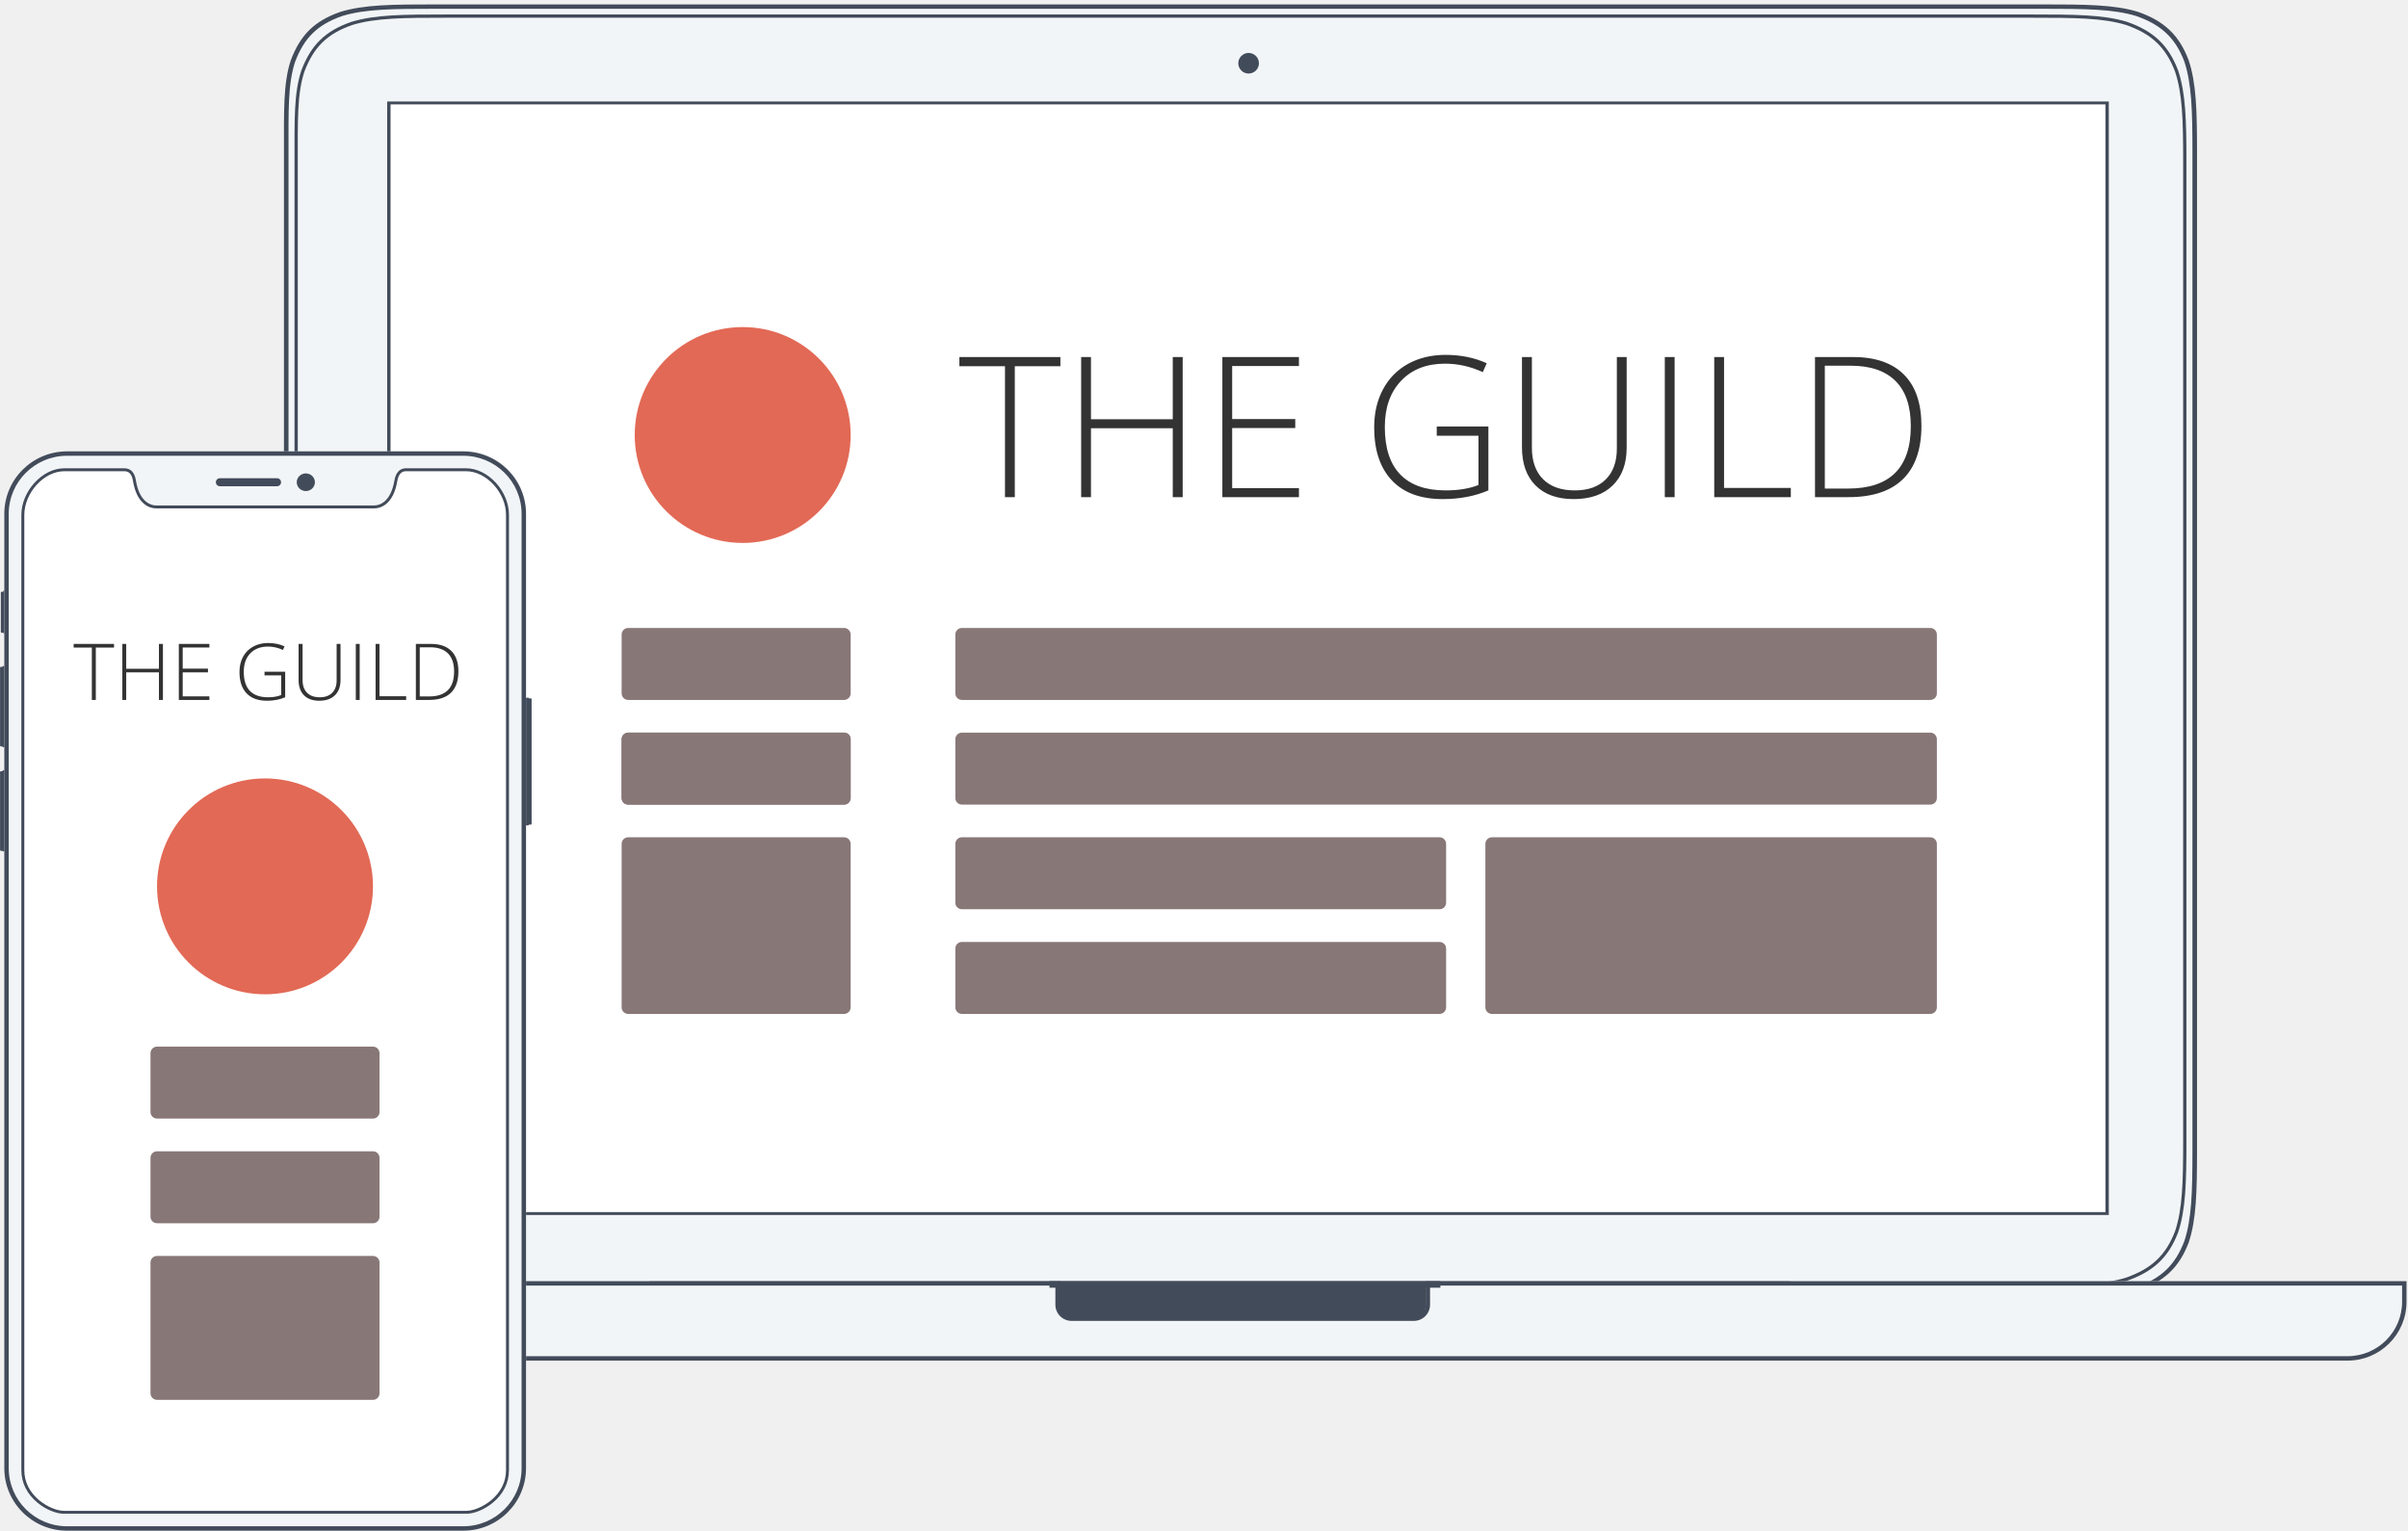
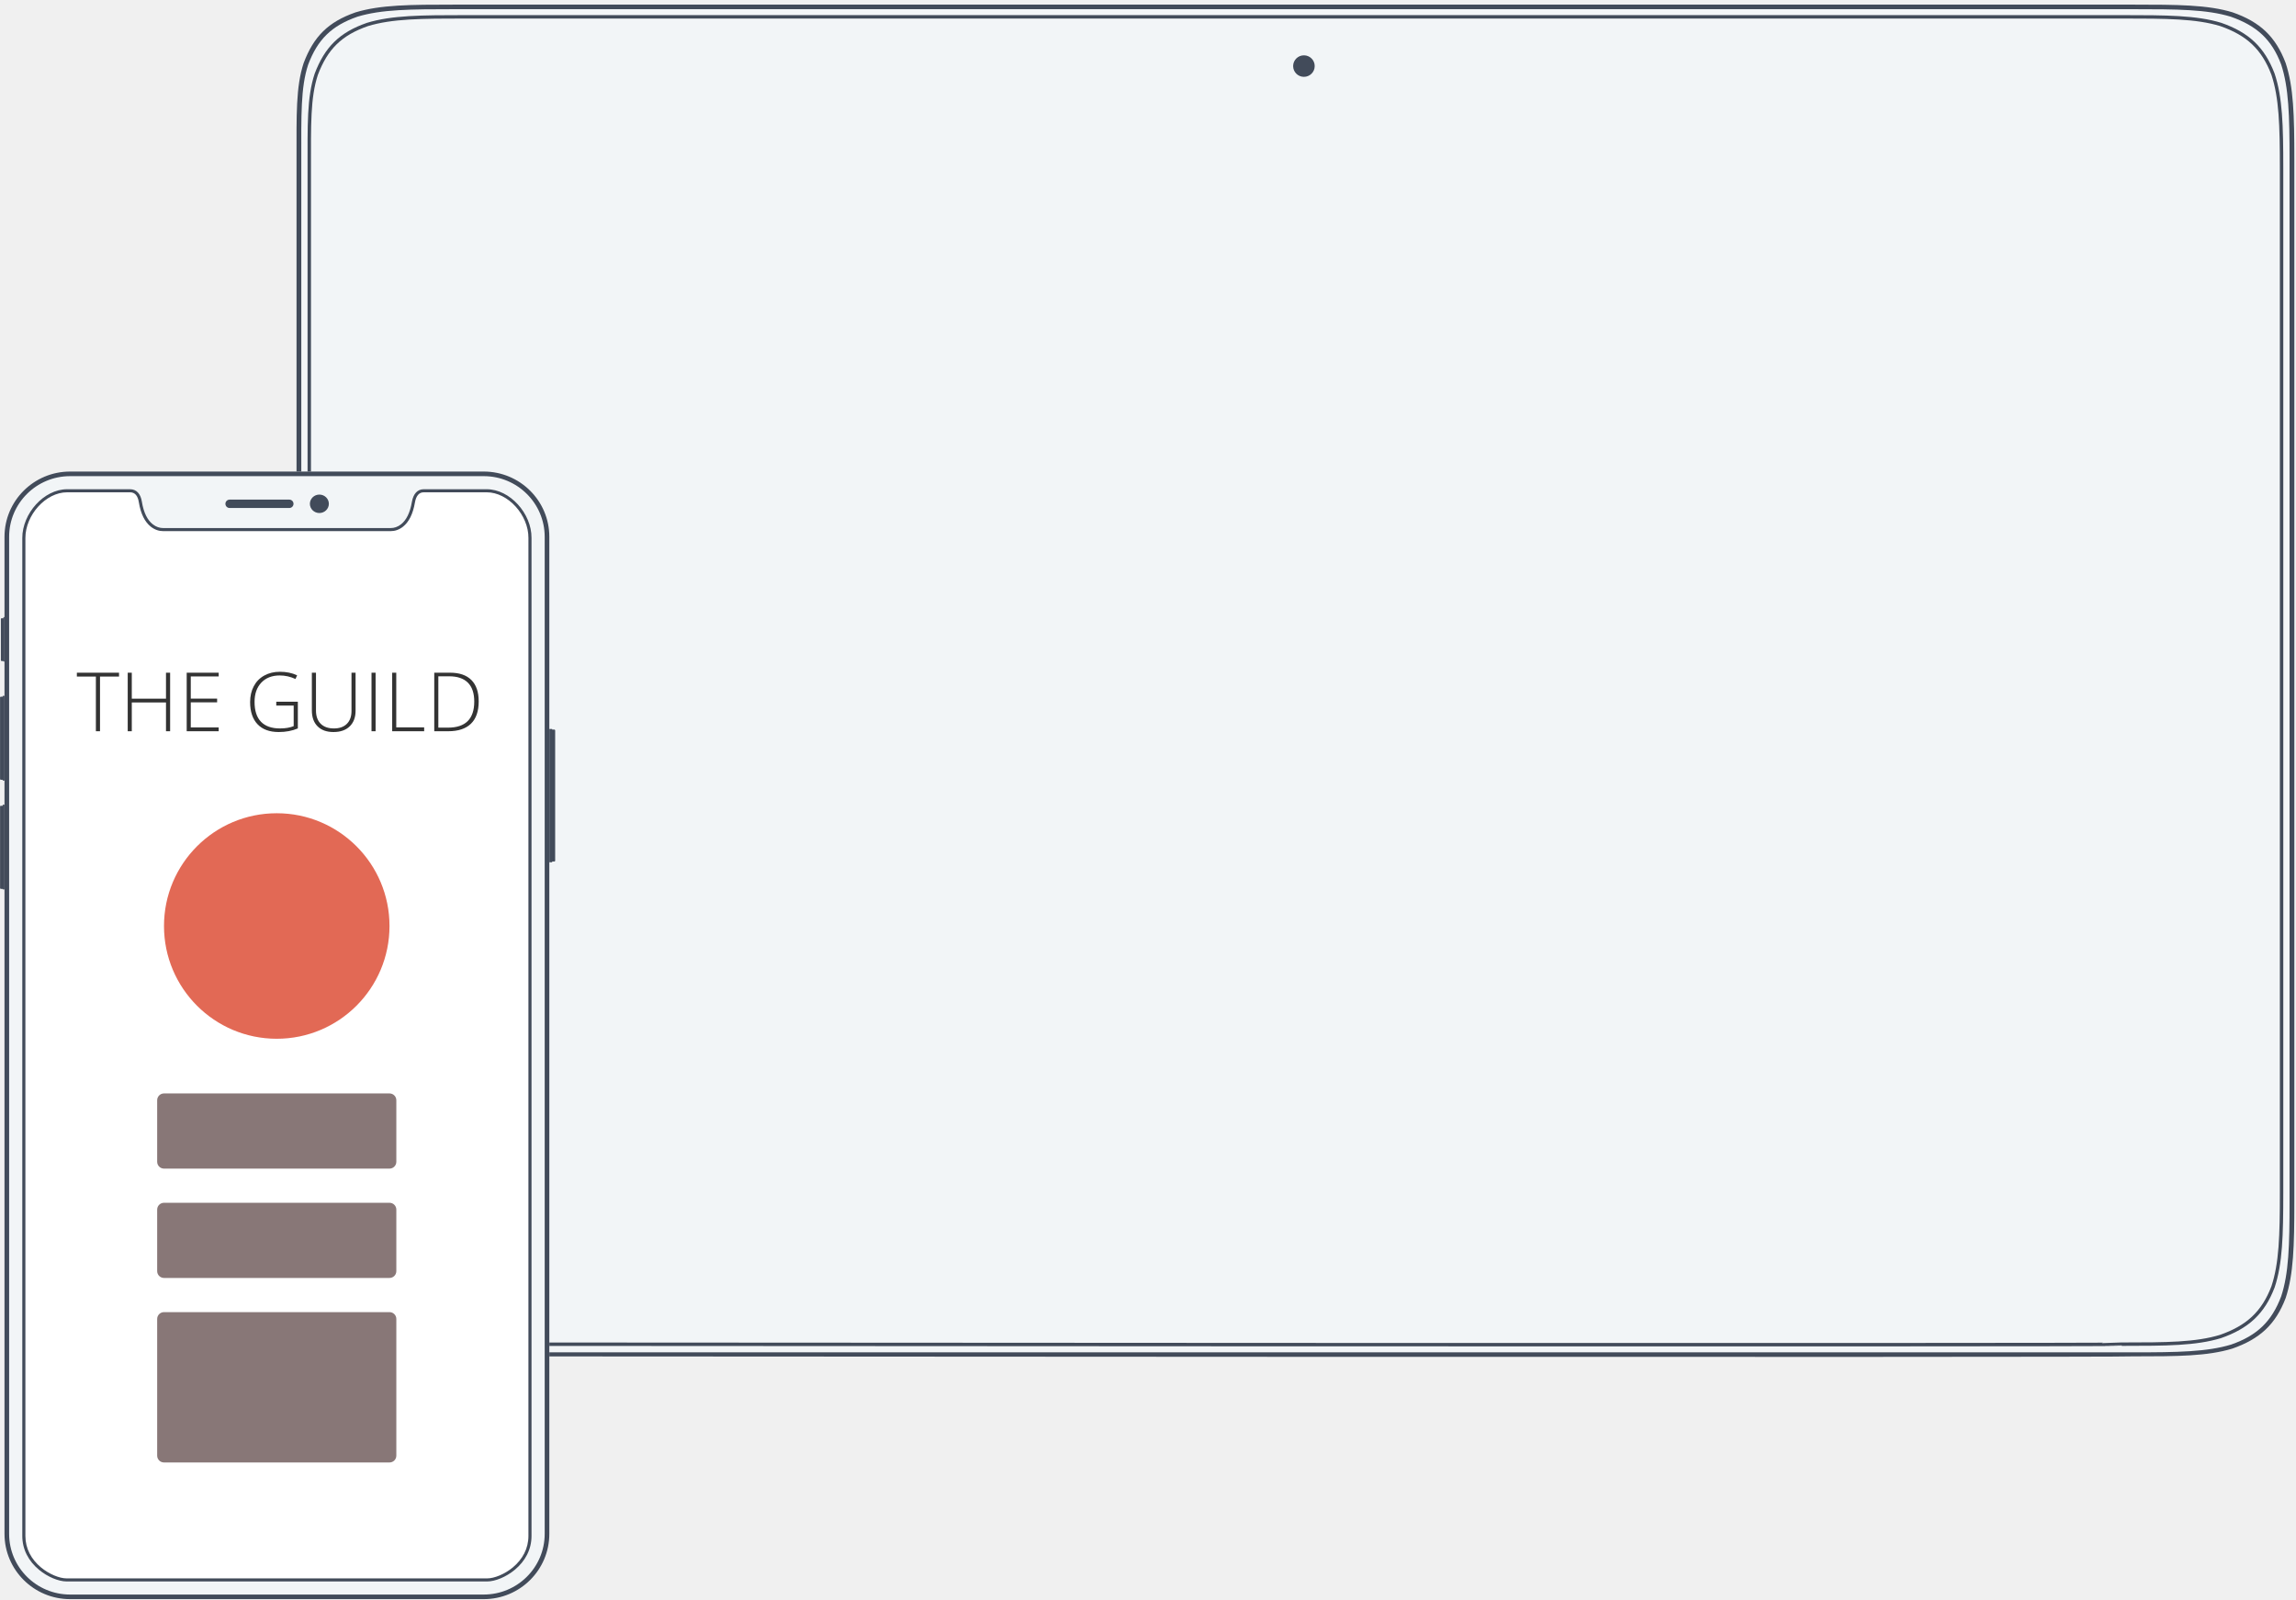
- <svg xmlns="http://www.w3.org/2000/svg" width="368px" height="234px" viewBox="0 0 368 234" version="1.1">
-   <g id="Landing-page" stroke="none" stroke-width="1" fill="none" fill-rule="evenodd">
-     <g id="Generic---Desktop" transform="translate(-532, -1698)">
-       <g id="Illustration-/-Devices" transform="translate(540, 1698)">
-         <g id="Laptop">
-           <g id="Body" transform="translate(35.39136, 0.674595)">
-             <path d="M44.551,0 L59.238,0 L268.676,0 C275.357,0 279.701,0.029 283.334,1.131 C287.366,2.54 289.634,4.692 291.096,8.548 C292.25,12.049 292.366,16.161 292.366,22.574 L292.366,175.227 C292.366,181.64 292.25,185.767 291.101,189.253 C289.634,193.123 287.308,195.261 283.29,196.665 C279.642,197.772 275.355,197.8 268.674,197.8 C268.485,197.982 23.567,197.8 23.567,197.8 C16.885,197.8 12.334,197.772 8.701,196.669 C4.67,195.261 2.512,193.109 1.05,189.252 C-0.104,185.752 0.003,181.64 0.003,175.227 L0.003,22.574 C0.003,16.161 -0.104,12.035 1.045,8.547 C2.512,4.677 4.616,2.54 8.634,1.136 C12.281,0.029 16.567,0 23.249,0 L44.551,0 Z" id="Fill" fill="#F2F5F7" />
-             <path d="M45.847,1.787 L60.347,1.787 L267.11,1.787 C273.706,1.787 277.995,1.815 281.582,2.898 C285.563,4.28 287.802,6.394 289.245,10.18 C290.384,13.618 290.498,17.656 290.498,23.953 L290.498,173.849 C290.498,180.146 290.383,184.199 289.249,187.622 C287.801,191.422 285.505,193.522 281.538,194.9 C277.937,195.987 273.705,196.015 267.109,196.015 C266.923,196.193 25.131,196.015 25.131,196.015 C18.535,196.015 14.042,195.987 10.455,194.904 C6.475,193.522 4.345,191.408 2.902,187.622 C1.763,184.184 1.868,180.146 1.868,173.849 L1.868,23.953 C1.868,17.656 1.763,13.604 2.897,10.179 C4.345,6.38 6.423,4.28 10.389,2.902 C13.99,1.815 18.221,1.787 24.817,1.787 L45.847,1.787 Z" id="inner-Border" stroke="#424B5A" stroke-width="0.5" />
-             <path d="M147.426,7.421 C146.555,7.421 145.848,8.125 145.848,8.995 C145.848,9.864 146.555,10.569 147.426,10.569 C148.298,10.569 149.004,9.864 149.004,8.995 C149.004,8.125 148.298,7.421 147.426,7.421" id="Camera" fill="#424B5A" />
-             <path d="M268.676,0.67 C275.285,0.67 279.535,0.699 283.051,1.766 C286.874,3.101 289.048,5.093 290.434,8.749 C291.551,12.138 291.666,16.23 291.666,22.574 L291.666,175.227 C291.666,181.571 291.551,185.648 290.439,189.024 C289.048,192.693 286.932,194.74 283.123,196.071 C279.593,197.142 275.285,197.211 268.763,197.211 L23.336,197.211 C16.64,197.211 12.389,197.142 8.874,196.075 C5.051,194.74 3.099,192.728 1.712,189.072 C0.596,185.683 0.702,181.571 0.702,175.227 L0.702,22.574 C0.702,16.23 0.596,12.152 1.707,8.777 C3.099,5.108 5.104,3.101 8.912,1.77 C12.442,0.699 16.64,0.67 23.249,0.67 L268.676,0.67 Z M44.551,0 L23.249,0 C16.567,0 12.281,0.029 8.634,1.136 C4.616,2.54 2.512,4.677 1.045,8.547 C-0.104,12.035 0.003,16.161 0.003,22.574 L0.003,175.227 C0.003,181.64 -0.104,185.752 1.05,189.252 C2.512,193.109 4.67,195.261 8.701,196.669 C12.334,197.772 16.885,197.8 23.567,197.8 C23.567,197.8 268.485,197.982 268.674,197.8 C275.355,197.8 279.642,197.772 283.29,196.665 C287.308,195.261 289.634,193.123 291.101,189.253 C292.25,185.767 292.366,181.64 292.366,175.227 L292.366,22.574 C292.366,16.161 292.25,12.049 291.096,8.548 C289.634,4.692 287.366,2.54 283.334,1.131 C279.701,0.029 275.357,0 268.676,0 L59.238,0 L44.551,0 Z" id="Border" fill="#424B5A" />
+ <svg xmlns="http://www.w3.org/2000/svg" width="336px" height="234px" viewBox="0 0 336 234" version="1.1">
+   <g id="Symbols" stroke="none" stroke-width="1" fill="none" fill-rule="evenodd">
+     <g id="Illustration-/-Devices" transform="translate(8, 0)">
+       <g id="Laptop">
+         <g id="Body" transform="translate(35.39136, 0.674595)">
+           <path d="M44.551,0 L59.238,0 L268.676,0 C275.357,0 279.701,0.029 283.334,1.131 C287.366,2.54 289.634,4.692 291.096,8.548 C292.25,12.049 292.366,16.161 292.366,22.574 L292.366,175.227 C292.366,181.64 292.25,185.767 291.101,189.253 C289.634,193.123 287.308,195.261 283.29,196.665 C279.642,197.772 275.355,197.8 268.674,197.8 C268.485,197.982 23.567,197.8 23.567,197.8 C16.885,197.8 12.334,197.772 8.701,196.669 C4.67,195.261 2.512,193.109 1.05,189.252 C-0.104,185.752 0.003,181.64 0.003,175.227 L0.003,22.574 C0.003,16.161 -0.104,12.035 1.045,8.547 C2.512,4.677 4.616,2.54 8.634,1.136 C12.281,0.029 16.567,0 23.249,0 L44.551,0 Z" id="Fill" fill="#F2F5F7" />
+           <path d="M45.847,1.787 L60.347,1.787 L267.11,1.787 C273.706,1.787 277.995,1.815 281.582,2.898 C285.563,4.28 287.802,6.394 289.245,10.18 C290.384,13.618 290.498,17.656 290.498,23.953 L290.498,173.849 C290.498,180.146 290.383,184.199 289.249,187.622 C287.801,191.422 285.505,193.522 281.538,194.9 C277.937,195.987 273.705,196.015 267.109,196.015 C266.923,196.193 25.131,196.015 25.131,196.015 C18.535,196.015 14.042,195.987 10.455,194.904 C6.475,193.522 4.345,191.408 2.902,187.622 C1.763,184.184 1.868,180.146 1.868,173.849 L1.868,23.953 C1.868,17.656 1.763,13.604 2.897,10.179 C4.345,6.38 6.423,4.28 10.389,2.902 C13.99,1.815 18.221,1.787 24.817,1.787 L45.847,1.787 Z" id="inner-Border" stroke="#424B5A" stroke-width="0.5" />
+           <path d="M147.426,7.421 C146.555,7.421 145.848,8.125 145.848,8.995 C145.848,9.864 146.555,10.569 147.426,10.569 C148.298,10.569 149.004,9.864 149.004,8.995 C149.004,8.125 148.298,7.421 147.426,7.421" id="Camera" fill="#424B5A" />
+           <path d="M268.676,0.67 C275.285,0.67 279.535,0.699 283.051,1.766 C286.874,3.101 289.048,5.093 290.434,8.749 C291.551,12.138 291.666,16.23 291.666,22.574 L291.666,175.227 C291.666,181.571 291.551,185.648 290.439,189.024 C289.048,192.693 286.932,194.74 283.123,196.071 C279.593,197.142 275.285,197.211 268.763,197.211 L23.336,197.211 C16.64,197.211 12.389,197.142 8.874,196.075 C5.051,194.74 3.099,192.728 1.712,189.072 C0.596,185.683 0.702,181.571 0.702,175.227 L0.702,22.574 C0.702,16.23 0.596,12.152 1.707,8.777 C3.099,5.108 5.104,3.101 8.912,1.77 C12.442,0.699 16.64,0.67 23.249,0.67 L268.676,0.67 Z M44.551,0 L23.249,0 C16.567,0 12.281,0.029 8.634,1.136 C4.616,2.54 2.512,4.677 1.045,8.547 C-0.104,12.035 0.003,16.161 0.003,22.574 L0.003,175.227 C0.003,181.64 -0.104,185.752 1.05,189.252 C2.512,193.109 4.67,195.261 8.701,196.669 C12.334,197.772 16.885,197.8 23.567,197.8 C23.567,197.8 268.485,197.982 268.674,197.8 C275.355,197.8 279.642,197.772 283.29,196.665 C287.308,195.261 289.634,193.123 291.101,189.253 C292.25,185.767 292.366,181.64 292.366,175.227 L292.366,22.574 C292.366,16.161 292.25,12.049 291.096,8.548 C289.634,4.692 287.366,2.54 283.334,1.131 C279.701,0.029 275.357,0 268.676,0 L59.238,0 L44.551,0 Z" id="Border" fill="#424B5A" />
+         </g>
+       </g>
+       <g id="iPhoneX" transform="translate(-8, 69)">
+         <g id="iphone-x-light">
+           <g id="Buttons" transform="translate(0, 21.13079)" fill="#424B5A" fill-rule="nonzero">
+             <path d="M80.804,16.628 L80.86,16.628 L81.155,16.628 C81.184,16.628 81.243,16.699 81.243,16.746 C81.243,16.769 81.243,35.787 81.243,35.834 C81.243,35.858 81.184,35.928 81.155,35.928 L80.86,35.928 L80.804,35.928 L80.804,36.045 L80.243,36.045 L80.243,16.534 L80.804,16.534 L80.804,16.628 Z" id="Right-#4" />
+             <path d="M0.395,27.781 L0.395,27.62 L1.004,27.62 L1.004,40.017 L0.395,40.017 L0.395,39.943 L0.106,39.943 C0.074,39.943 0.01,39.872 0.01,39.825 C0.01,39.779 0.01,27.922 0.01,27.875 C-0.022,27.828 0.074,27.781 0.106,27.781 L0.395,27.781 Z" id="Left-#3" />
+             <path d="M0.395,11.815 L0.395,11.691 L1.008,11.691 L1.008,24.088 L0.395,24.088 L0.395,23.977 L0.105,23.977 C0.073,23.977 0.008,23.907 0.008,23.86 C0.008,23.836 0.008,11.956 0.008,11.909 C0.008,11.862 0.073,11.815 0.105,11.815 L0.395,11.815 Z" id="Left-#2" />
+             <path d="M0.501,0.334 L0.501,0.169 L1.126,0.169 L1.126,6.673 L0.501,6.673 L0.501,6.603 L0.224,6.603 C0.191,6.603 0.126,6.532 0.126,6.485 C0.126,6.462 0.126,0.475 0.126,0.428 C0.126,0.381 0.191,0.334 0.224,0.334 L0.501,0.334 Z" id="Left-#1" />
          </g>
-           <g id="Screen" transform="translate(51.17095, 15.51568)">
-             <polygon id="Fill-8" fill="#FFFFFF" points="0.259 170.002 262.852 170.002 262.852 0.22 0.259 0.22" />
-             <path d="M263.105,0 L262.593,0 L0.512,0 L0,0 L0,0.441 L0,169.782 L0,170.223 L0.512,170.223 L262.593,170.223 L263.105,170.223 L263.105,169.782 L263.105,0.441 L263.105,0 Z M0.512,169.782 L262.593,169.782 L262.593,0.441 L0.512,0.441 L0.512,169.782 Z" id="Border" fill="#424B5A" />
+           <g id="Body" transform="translate(0.451881, 0)">
+             <rect id="body" fill="#F2F5F7" x="0.207" y="0" width="79.73" height="165" rx="9.559" />
+             <path d="M9.806,0.674 C4.879,0.674 0.884,4.648 0.884,9.551 L0.884,155.449 C0.884,160.352 4.879,164.326 9.806,164.326 L70.337,164.326 C75.264,164.326 79.259,160.352 79.259,155.449 L79.259,9.551 C79.259,4.648 75.264,0.674 70.337,0.674 L9.806,0.674 Z M9.806,-1.65244748e-14 L70.337,-1.65244748e-14 C75.639,-1.74934193e-14 79.937,4.276 79.937,9.551 L79.937,155.449 C79.937,160.724 75.639,165 70.337,165 L9.806,165 C4.504,165 0.207,160.724 0.207,155.449 L0.207,9.551 C0.207,4.276 4.504,-2.03473375e-14 9.806,-1.65244748e-14 Z" id="Border" fill="#424B5A" fill-rule="nonzero" />
          </g>
-           <g id="IllustrationDesk" transform="translate(87, 44)">
-             <circle id="Oval" fill="#DB432B" opacity="0.8" cx="18.5" cy="22.5" r="16.5" />
-             <rect id="Rectangle" fill="#887777" x="51" y="52" width="150" height="11" rx="1" />
-             <rect id="Rectangle" fill="#887777" x="51" y="84" width="75" height="11" rx="1" />
-             <rect id="Rectangle" fill="#887777" x="0" y="84" width="35" height="27" rx="1" />
-             <rect id="Rectangle" fill="#887777" x="0" y="52" width="35" height="11" rx="1" />
-             <rect id="Rectangle" fill="#887777" x="0" y="68" width="35" height="11" rx="1" />
-             <rect id="Rectangle" fill="#887777" x="0" y="68" width="35" height="11" rx="1" />
-             <rect id="Rectangle" fill="#887777" x="51" y="100" width="75" height="11" rx="1" />
-             <rect id="Rectangle" fill="#887777" x="132" y="84" width="69" height="27" rx="1" />
-             <rect id="Rectangle" fill="#887777" x="51" y="68" width="150" height="11" rx="1" />
-             <text id="THE-GUILD" font-family="OpenSans-Light, Open Sans" font-size="30" font-weight="300" fill="#333333">
-               <tspan x="51.476" y="32">THE GUILD</tspan>
-             </text>
+           <g id="Screen" transform="translate(3.163168, 2.472752)">
+             <path d="M68.067,0.34 C64.727,0.34 59.176,0.34 58.847,0.34 C58.047,0.34 57.529,0.93 57.341,1.99 C56.706,5.761 54.636,6.021 54.025,6.021 C53.507,6.021 21.236,6.021 20.695,6.021 C20.084,6.021 17.991,5.738 17.379,1.99 C17.214,0.93 16.697,0.34 15.874,0.34 C15.521,0.34 9.993,0.34 6.653,0.34 C3.313,0.34 0.326,3.876 0.326,7.246 C0.326,10.617 0.326,149.273 0.326,153.28 C0.326,157.451 4.56,159.714 6.583,159.714 C7.688,159.714 67.032,159.714 68.137,159.714 C70.16,159.714 74.394,157.451 74.394,153.28 C74.394,149.273 74.394,9.155 74.394,7.246 C74.418,3.876 71.407,0.34 68.067,0.34 Z" fill="#FFFFFF" />
+             <path d="M68.067,0.116 C71.463,0.116 74.645,3.674 74.62,7.246 L74.62,153.28 C74.62,155.255 73.705,156.961 72.169,158.234 C70.903,159.283 69.292,159.939 68.137,159.939 L6.583,159.939 C5.428,159.939 3.817,159.283 2.551,158.234 C1.015,156.961 0.1,155.255 0.1,153.28 L0.1,7.246 C0.1,3.664 3.266,0.116 6.653,0.116 L15.874,0.116 C16.815,0.116 17.421,0.786 17.602,1.954 C17.867,3.577 18.424,4.634 19.179,5.235 C19.686,5.64 20.221,5.796 20.695,5.796 L54.025,5.796 C54.505,5.796 55.029,5.645 55.533,5.244 C56.284,4.646 56.843,3.587 57.119,1.951 C57.326,0.783 57.929,0.116 58.847,0.116 L68.067,0.116 Z M68.067,0.565 L58.847,0.565 C58.18,0.565 57.737,1.056 57.564,2.027 C57.272,3.764 56.66,4.923 55.815,5.595 C55.223,6.067 54.601,6.245 54.025,6.245 L20.695,6.245 C20.125,6.245 19.491,6.061 18.896,5.586 C18.048,4.91 17.438,3.753 17.156,2.025 C17.005,1.054 16.564,0.565 15.874,0.565 L6.653,0.565 C3.528,0.565 0.552,3.901 0.552,7.246 L0.552,153.28 C0.552,155.112 1.402,156.696 2.841,157.889 C4.03,158.874 5.541,159.489 6.583,159.489 L68.137,159.489 C69.18,159.489 70.691,158.874 71.88,157.889 C73.318,156.696 74.168,155.112 74.168,153.28 L74.168,7.829 C74.168,7.405 74.168,7.405 74.168,7.245 C74.191,3.91 71.2,0.565 68.067,0.565 Z" id="border" fill="#424B5A" fill-rule="nonzero" />
          </g>
-           <g id="Base" transform="translate(0.676268, 195.8573)">
-             <rect id="Rectangle-7" fill="#424B5A" x="90.62" y="0" width="174.252" height="9.444" />
-             <path d="M153.076,0 C153.067,0.074 153.062,0.149 153.062,0.225 L153.062,3.823 C153.062,4.816 153.869,5.622 154.865,5.622 L207.389,5.622 C208.385,5.622 209.192,4.816 209.192,3.823 L209.192,0.225 C209.192,0.149 209.187,0.074 209.178,2.68873212e-13 L359.098,0 L359.098,3.148 C359.098,8.116 355.061,12.143 350.081,12.143 L9.017,12.143 C4.037,12.143 6.09861867e-16,8.116 0,3.148 L0,0 L153.076,2.68698457e-13 Z" id="Combined-Shape" fill="#F2F5F7" />
-             <path d="M152.611,0.675 L0.676,0.675 L0.676,3.148 C0.676,7.743 4.41,11.468 9.017,11.468 L350.081,11.468 C354.688,11.468 358.422,7.743 358.422,3.148 L358.422,0.675 L209.869,0.675 L209.869,3.598 C209.869,4.964 208.758,6.071 207.389,6.071 L155.091,6.071 C153.721,6.071 152.611,4.964 152.611,3.598 L152.611,0.675 Z M153.301,0 C153.292,0.074 153.287,0.149 153.287,0.225 L153.287,3.598 C153.287,4.591 154.095,5.397 155.091,5.397 L207.389,5.397 C208.385,5.397 209.192,4.591 209.192,3.598 L209.192,0.225 C209.192,0.149 209.187,0.074 209.178,0 L359.098,0 L359.098,3.148 C359.098,8.116 355.061,12.143 350.081,12.143 L9.017,12.143 C4.037,12.143 0,8.116 0,3.148 L0,0 L153.301,0 Z" id="Combined-Shape" fill="#424B5A" fill-rule="nonzero" />
+           <g id="Cam-&amp;-Speaker" transform="translate(32.98732, 3.371935)" fill="#424B5A">
+             <ellipse id="Camera" cx="13.75" cy="1.349" rx="1.388" ry="1.349" />
+             <rect id="Front-Speaker" x="0" y="0.736" width="9.966" height="1.226" rx="0.613" />
          </g>
-           <rect id="Rectangle-8" fill="#424B5A" x="152.386" y="195.857" width="59.737" height="1" />
-         </g>
-         <g id="iPhoneX" transform="translate(-8, 69)">
-           <g id="iphone-x-light">
-             <g id="Buttons" transform="translate(0, 21.13079)" fill="#424B5A" fill-rule="nonzero">
-               <path d="M80.804,16.628 L80.86,16.628 L81.155,16.628 C81.184,16.628 81.243,16.699 81.243,16.746 C81.243,16.769 81.243,35.787 81.243,35.834 C81.243,35.858 81.184,35.928 81.155,35.928 L80.86,35.928 L80.804,35.928 L80.804,36.045 L80.243,36.045 L80.243,16.534 L80.804,16.534 L80.804,16.628 Z" id="Right-#4" />
-               <path d="M0.395,27.781 L0.395,27.62 L1.004,27.62 L1.004,40.017 L0.395,40.017 L0.395,39.943 L0.106,39.943 C0.074,39.943 0.01,39.872 0.01,39.825 C0.01,39.779 0.01,27.922 0.01,27.875 C-0.022,27.828 0.074,27.781 0.106,27.781 L0.395,27.781 Z" id="Left-#3" />
-               <path d="M0.395,11.815 L0.395,11.691 L1.008,11.691 L1.008,24.088 L0.395,24.088 L0.395,23.977 L0.105,23.977 C0.073,23.977 0.008,23.907 0.008,23.86 C0.008,23.836 0.008,11.956 0.008,11.909 C0.008,11.862 0.073,11.815 0.105,11.815 L0.395,11.815 Z" id="Left-#2" />
-               <path d="M0.501,0.334 L0.501,0.169 L1.126,0.169 L1.126,6.673 L0.501,6.673 L0.501,6.603 L0.224,6.603 C0.191,6.603 0.126,6.532 0.126,6.485 C0.126,6.462 0.126,0.475 0.126,0.428 C0.126,0.381 0.191,0.334 0.224,0.334 L0.501,0.334 Z" id="Left-#1" />
-             </g>
-             <g id="Body" transform="translate(0.451881, 0)">
-               <rect id="body" fill="#F2F5F7" x="0.207" y="0" width="79.73" height="165" rx="9.559" />
-               <path d="M9.806,0.674 C4.879,0.674 0.884,4.648 0.884,9.551 L0.884,155.449 C0.884,160.352 4.879,164.326 9.806,164.326 L70.337,164.326 C75.264,164.326 79.259,160.352 79.259,155.449 L79.259,9.551 C79.259,4.648 75.264,0.674 70.337,0.674 L9.806,0.674 Z M9.806,-1.65244748e-14 L70.337,-1.65244748e-14 C75.639,-1.74934193e-14 79.937,4.276 79.937,9.551 L79.937,155.449 C79.937,160.724 75.639,165 70.337,165 L9.806,165 C4.504,165 0.207,160.724 0.207,155.449 L0.207,9.551 C0.207,4.276 4.504,-2.03473375e-14 9.806,-1.65244748e-14 Z" id="Border" fill="#424B5A" fill-rule="nonzero" />
-             </g>
-             <g id="Screen" transform="translate(3.163168, 2.472752)">
-               <path d="M68.067,0.34 C64.727,0.34 59.176,0.34 58.847,0.34 C58.047,0.34 57.529,0.93 57.341,1.99 C56.706,5.761 54.636,6.021 54.025,6.021 C53.507,6.021 21.236,6.021 20.695,6.021 C20.084,6.021 17.991,5.738 17.379,1.99 C17.214,0.93 16.697,0.34 15.874,0.34 C15.521,0.34 9.993,0.34 6.653,0.34 C3.313,0.34 0.326,3.876 0.326,7.246 C0.326,10.617 0.326,149.273 0.326,153.28 C0.326,157.451 4.56,159.714 6.583,159.714 C7.688,159.714 67.032,159.714 68.137,159.714 C70.16,159.714 74.394,157.451 74.394,153.28 C74.394,149.273 74.394,9.155 74.394,7.246 C74.418,3.876 71.407,0.34 68.067,0.34 Z" fill="#FFFFFF" />
-               <path d="M68.067,0.116 C71.463,0.116 74.645,3.674 74.62,7.246 L74.62,153.28 C74.62,155.255 73.705,156.961 72.169,158.234 C70.903,159.283 69.292,159.939 68.137,159.939 L6.583,159.939 C5.428,159.939 3.817,159.283 2.551,158.234 C1.015,156.961 0.1,155.255 0.1,153.28 L0.1,7.246 C0.1,3.664 3.266,0.116 6.653,0.116 L15.874,0.116 C16.815,0.116 17.421,0.786 17.602,1.954 C17.867,3.577 18.424,4.634 19.179,5.235 C19.686,5.64 20.221,5.796 20.695,5.796 L54.025,5.796 C54.505,5.796 55.029,5.645 55.533,5.244 C56.284,4.646 56.843,3.587 57.119,1.951 C57.326,0.783 57.929,0.116 58.847,0.116 L68.067,0.116 Z M68.067,0.565 L58.847,0.565 C58.18,0.565 57.737,1.056 57.564,2.027 C57.272,3.764 56.66,4.923 55.815,5.595 C55.223,6.067 54.601,6.245 54.025,6.245 L20.695,6.245 C20.125,6.245 19.491,6.061 18.896,5.586 C18.048,4.91 17.438,3.753 17.156,2.025 C17.005,1.054 16.564,0.565 15.874,0.565 L6.653,0.565 C3.528,0.565 0.552,3.901 0.552,7.246 L0.552,153.28 C0.552,155.112 1.402,156.696 2.841,157.889 C4.03,158.874 5.541,159.489 6.583,159.489 L68.137,159.489 C69.18,159.489 70.691,158.874 71.88,157.889 C73.318,156.696 74.168,155.112 74.168,153.28 L74.168,7.829 C74.168,7.405 74.168,7.405 74.168,7.245 C74.191,3.91 71.2,0.565 68.067,0.565 Z" id="border" fill="#424B5A" fill-rule="nonzero" />
-             </g>
-             <g id="Cam-&amp;-Speaker" transform="translate(32.98732, 3.371935)" fill="#424B5A">
-               <ellipse id="Camera" cx="13.75" cy="1.349" rx="1.388" ry="1.349" />
-               <rect id="Front-Speaker" x="0" y="0.736" width="9.966" height="1.226" rx="0.613" />
-             </g>
-             <g id="IllustrationPhone" transform="translate(11, 25)">
-               <rect id="Rectangle" fill="#887777" x="12" y="98" width="35" height="22" rx="1" />
-               <rect id="Rectangle" fill="#887777" x="12" y="66" width="35" height="11" rx="1" />
-               <rect id="Rectangle" fill="#887777" x="12" y="82" width="35" height="11" rx="1" />
-               <circle id="Oval" fill="#DB432B" opacity="0.8" cx="29.5" cy="41.5" r="16.5" />
-               <text id="THE-GUILD" font-family="OpenSans-Light, Open Sans" font-size="12" font-weight="300" fill="#333333">
-                 <tspan x="0.19" y="13">THE GUILD</tspan>
-               </text>
-             </g>
+           <g id="IllustrationPhone" transform="translate(11, 25)">
+             <rect id="Rectangle" fill="#887777" x="12" y="98" width="35" height="22" rx="1" />
+             <rect id="Rectangle" fill="#887777" x="12" y="66" width="35" height="11" rx="1" />
+             <rect id="Rectangle" fill="#887777" x="12" y="82" width="35" height="11" rx="1" />
+             <circle id="Oval" fill="#DB432B" opacity="0.8" cx="29.5" cy="41.5" r="16.5" />
+             <path d="M3.636,13 L3.032,13 L3.032,4.996 L0.249,4.996 L0.249,4.434 L6.419,4.434 L6.419,4.996 L3.636,4.996 L3.636,13 Z M13.896,13 L13.292,13 L13.292,8.787 L8.288,8.787 L8.288,13 L7.69,13 L7.69,4.434 L8.288,4.434 L8.288,8.236 L13.292,8.236 L13.292,4.434 L13.896,4.434 L13.896,13 Z M21.003,13 L16.321,13 L16.321,4.434 L21.003,4.434 L21.003,4.984 L16.919,4.984 L16.919,8.225 L20.774,8.225 L20.774,8.775 L16.919,8.775 L16.919,12.449 L21.003,12.449 L21.003,13 Z M29.429,8.682 L32.587,8.682 L32.587,12.59 C31.759,12.941 30.827,13.117 29.792,13.117 C28.44,13.117 27.404,12.735 26.684,11.972 C25.963,11.208 25.603,10.127 25.603,8.729 C25.603,7.857 25.781,7.085 26.139,6.411 C26.496,5.737 27.008,5.217 27.674,4.85 C28.34,4.482 29.104,4.299 29.968,4.299 C30.901,4.299 31.739,4.471 32.481,4.814 L32.241,5.354 C31.499,5.01 30.729,4.838 29.933,4.838 C28.804,4.838 27.908,5.187 27.246,5.884 C26.584,6.581 26.253,7.521 26.253,8.705 C26.253,9.994 26.567,10.964 27.196,11.614 C27.825,12.265 28.749,12.59 29.968,12.59 C30.757,12.59 31.427,12.479 31.978,12.256 L31.978,9.244 L29.429,9.244 L29.429,8.682 Z M41.036,4.434 L41.036,9.977 C41.036,10.961 40.751,11.73 40.181,12.285 C39.61,12.84 38.815,13.117 37.796,13.117 C36.804,13.117 36.029,12.839 35.473,12.282 C34.916,11.726 34.638,10.949 34.638,9.953 L34.638,4.434 L35.241,4.434 L35.241,9.977 C35.241,10.801 35.47,11.442 35.927,11.901 C36.384,12.36 37.03,12.59 37.866,12.59 C38.683,12.59 39.315,12.364 39.765,11.913 C40.214,11.462 40.438,10.836 40.438,10.035 L40.438,4.434 L41.036,4.434 Z M43.368,13 L43.368,4.434 L43.966,4.434 L43.966,13 L43.368,13 Z M46.392,13 L46.392,4.434 L46.989,4.434 L46.989,12.438 L51.073,12.438 L51.073,13 L46.392,13 Z M59.054,8.635 C59.054,10.072 58.677,11.159 57.923,11.896 C57.169,12.632 56.062,13 54.601,13 L52.55,13 L52.55,4.434 L54.864,4.434 C56.231,4.434 57.271,4.791 57.984,5.506 C58.697,6.221 59.054,7.264 59.054,8.635 Z M58.403,8.658 C58.403,7.432 58.092,6.509 57.469,5.89 C56.846,5.271 55.931,4.961 54.724,4.961 L53.147,4.961 L53.147,12.473 L54.565,12.473 C57.124,12.473 58.403,11.201 58.403,8.658 Z" id="THEGUILD" fill="#333333" fill-rule="nonzero" />
          </g>
        </g>
      </g>
    </g>
  </g>
</svg>
